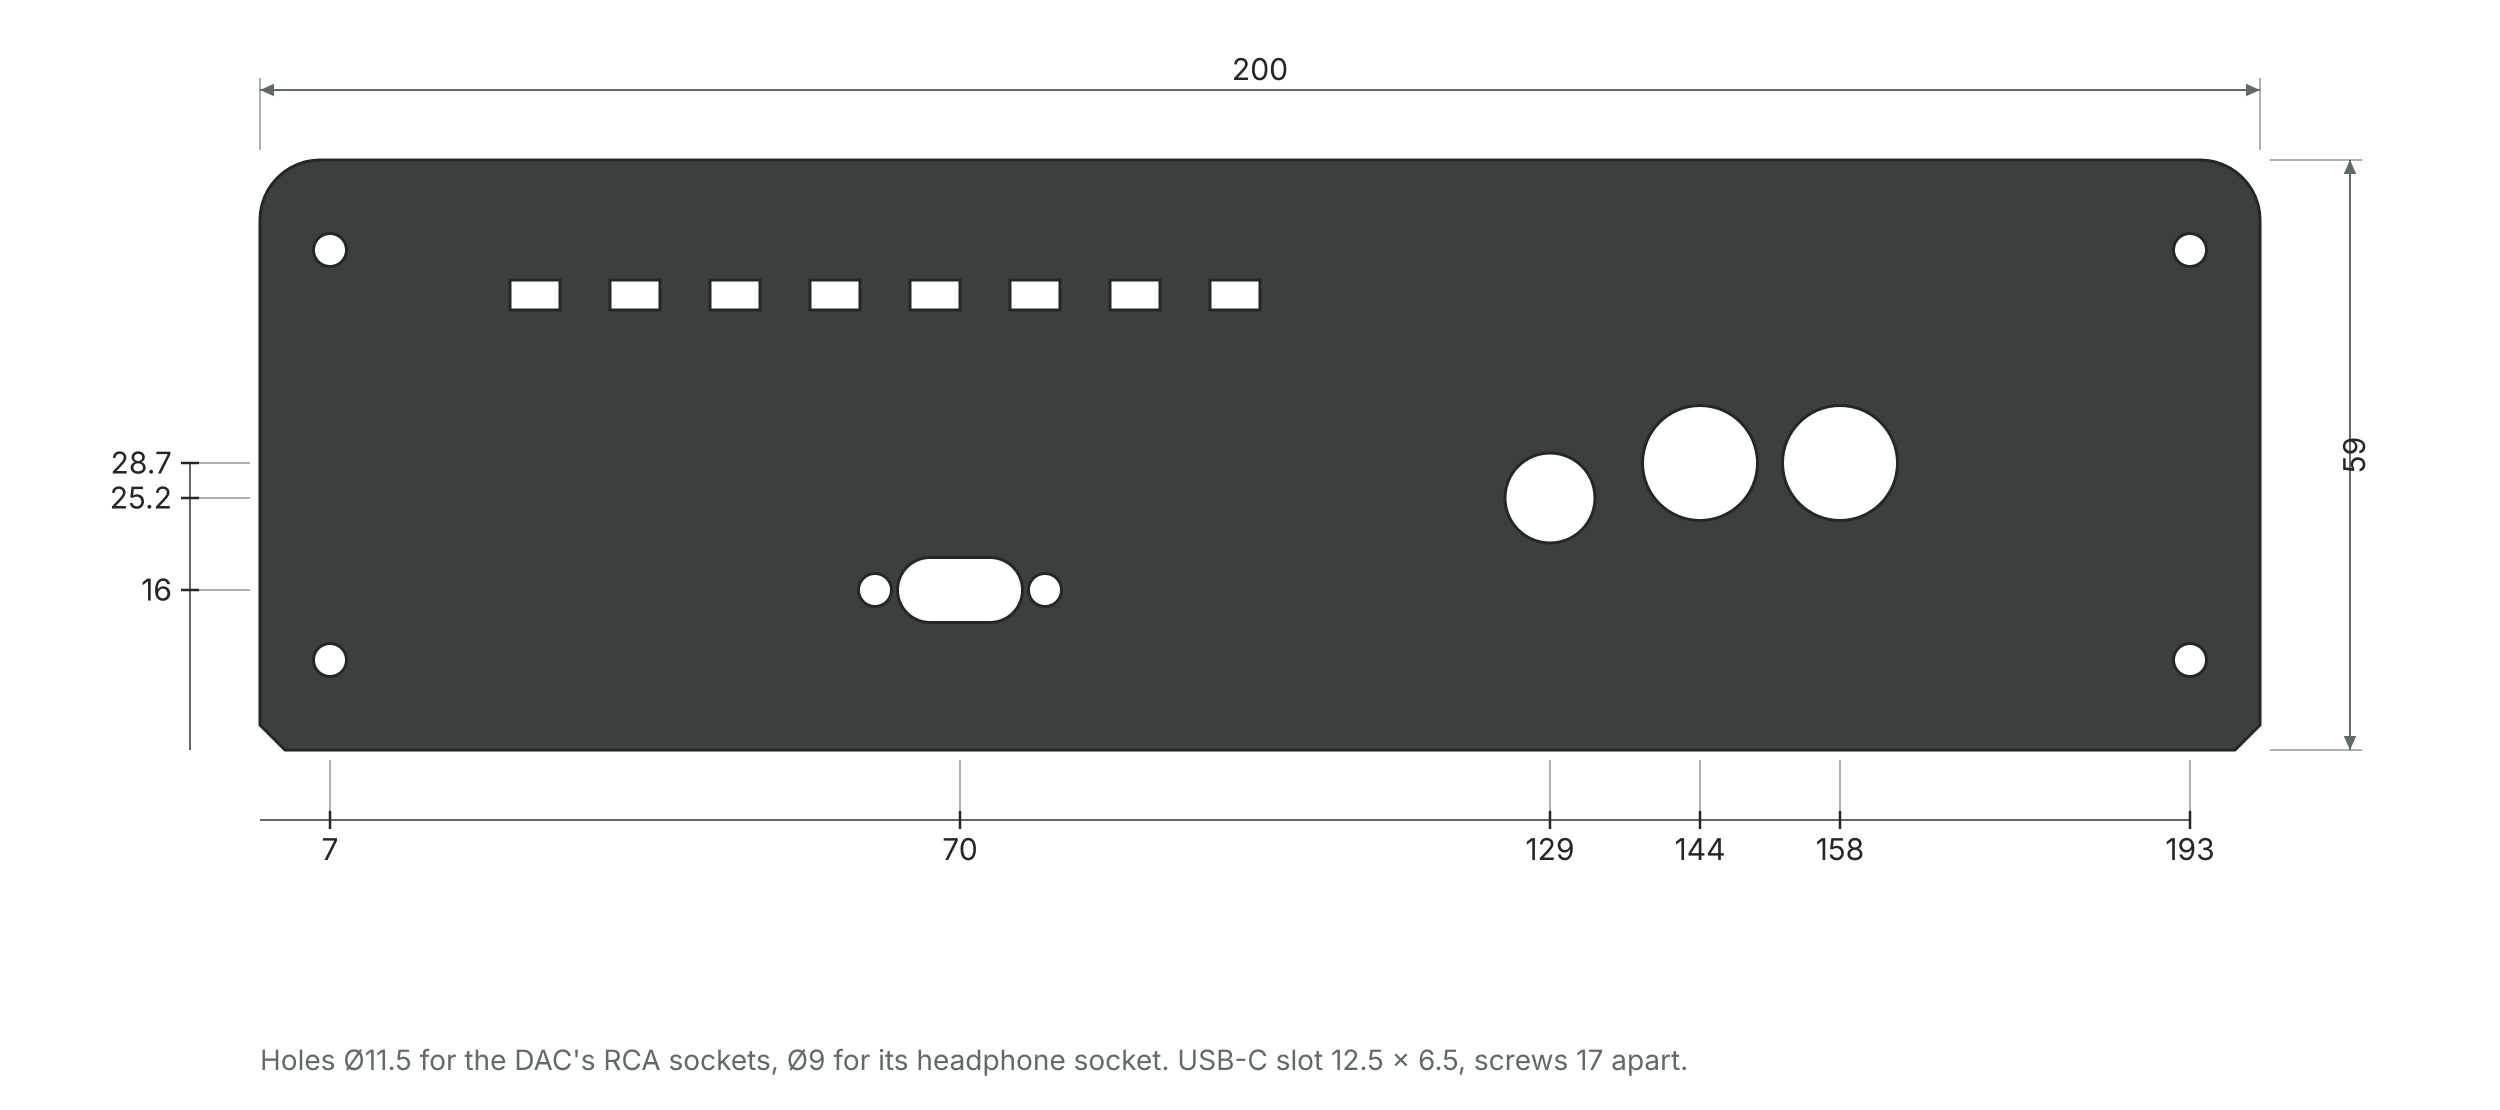
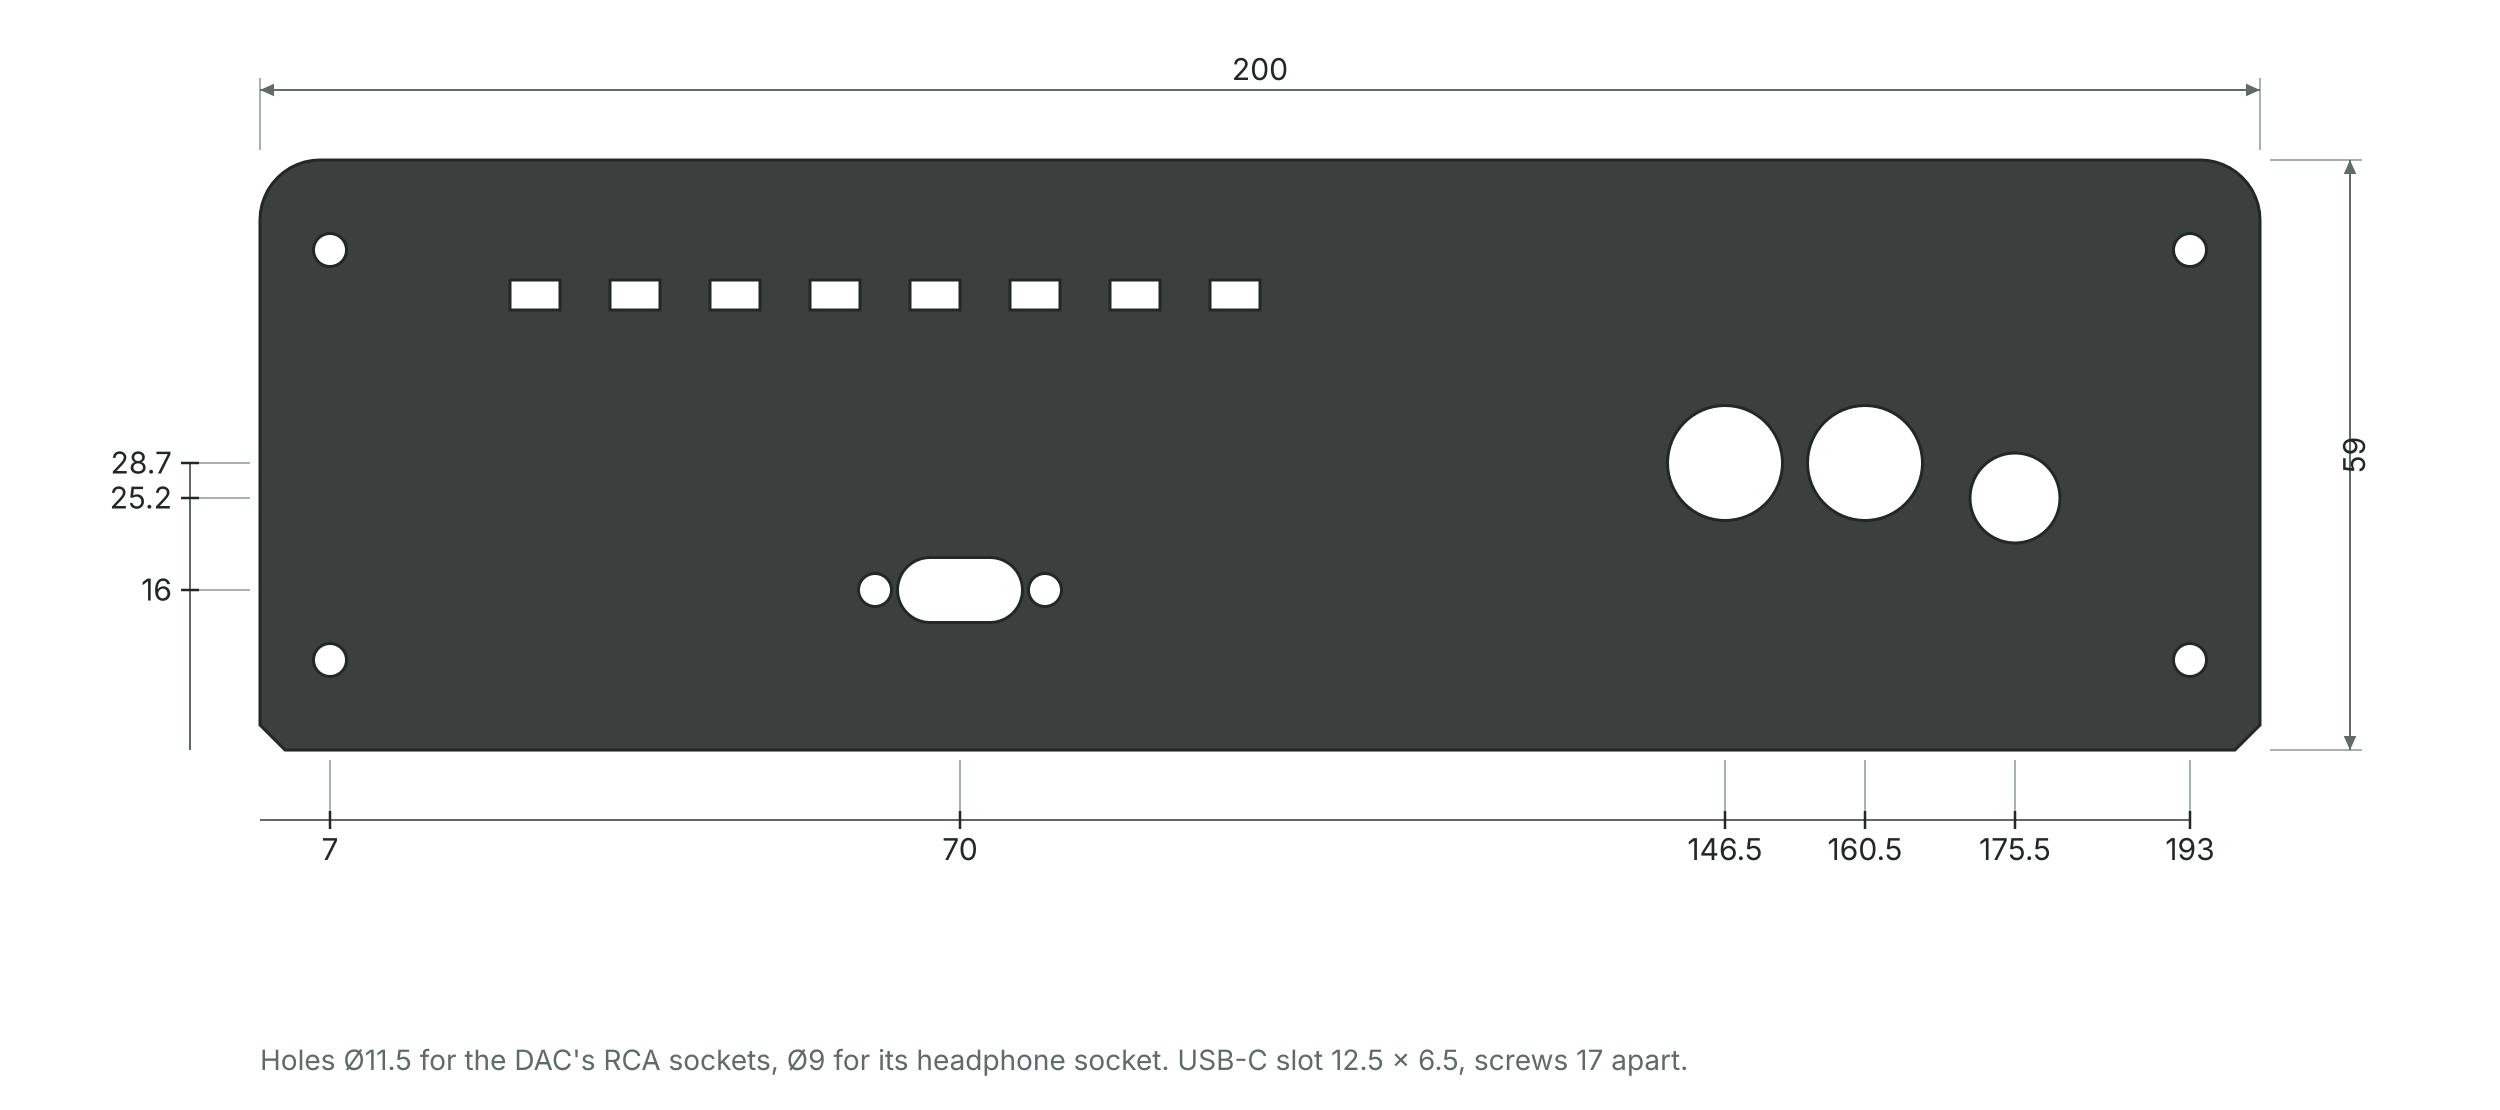
<svg xmlns="http://www.w3.org/2000/svg" width="250mm" height="111mm" viewBox="0 0 250 111">
  <rect width="250" height="111" fill="#ffffff" />
  <polygon points="28.5,75 223.5,75 226,72.5 226,22 225.95,21.22 225.8,20.45 225.54,19.7 225.2,19 224.76,18.35 224.24,17.76 223.65,17.24 223,16.8 222.3,16.46 221.55,16.2 220.78,16.05 220,16 32,16 31.22,16.05 30.45,16.2 29.7,16.46 29,16.8 28.35,17.24 27.76,17.76 27.24,18.35 26.8,19 26.46,19.7 26.2,20.45 26.05,21.22 26,22 26,72.5" fill="#3b403e" stroke="#222826" stroke-width="0.3" />
-   <circle cx="184" cy="46.3" r="5.75" fill="#ffffff" stroke="#222826" stroke-width="0.3" />
-   <circle cx="170" cy="46.3" r="5.75" fill="#ffffff" stroke="#222826" stroke-width="0.3" />
-   <circle cx="155" cy="49.8" r="4.5" fill="#ffffff" stroke="#222826" stroke-width="0.3" />
+   <circle cx="172.5" cy="46.3" r="5.75" fill="#ffffff" stroke="#222826" stroke-width="0.3" />
+   <circle cx="186.5" cy="46.3" r="5.75" fill="#ffffff" stroke="#222826" stroke-width="0.3" />
+   <circle cx="201.5" cy="49.8" r="4.5" fill="#ffffff" stroke="#222826" stroke-width="0.3" />
  <rect x="89.75" y="55.75" width="12.5" height="6.5" rx="3.25" fill="#ffffff" stroke="#222826" stroke-width="0.3" />
  <circle cx="87.5" cy="59" r="1.65" fill="#ffffff" stroke="#222826" stroke-width="0.3" />
  <circle cx="104.5" cy="59" r="1.65" fill="#ffffff" stroke="#222826" stroke-width="0.3" />
  <rect x="121" y="28" width="5" height="3" rx="0" fill="#ffffff" stroke="#222826" stroke-width="0.3" />
  <rect x="111" y="28" width="5" height="3" rx="0" fill="#ffffff" stroke="#222826" stroke-width="0.3" />
  <rect x="101" y="28" width="5" height="3" rx="0" fill="#ffffff" stroke="#222826" stroke-width="0.3" />
  <rect x="91" y="28" width="5" height="3" rx="0" fill="#ffffff" stroke="#222826" stroke-width="0.3" />
  <rect x="81" y="28" width="5" height="3" rx="0" fill="#ffffff" stroke="#222826" stroke-width="0.3" />
  <rect x="71" y="28" width="5" height="3" rx="0" fill="#ffffff" stroke="#222826" stroke-width="0.3" />
  <rect x="61" y="28" width="5" height="3" rx="0" fill="#ffffff" stroke="#222826" stroke-width="0.3" />
  <rect x="51" y="28" width="5" height="3" rx="0" fill="#ffffff" stroke="#222826" stroke-width="0.3" />
  <circle cx="33" cy="66" r="1.65" fill="#ffffff" stroke="#222826" stroke-width="0.3" />
  <circle cx="33" cy="25" r="1.65" fill="#ffffff" stroke="#222826" stroke-width="0.3" />
  <circle cx="219" cy="66" r="1.65" fill="#ffffff" stroke="#222826" stroke-width="0.3" />
  <circle cx="219" cy="25" r="1.65" fill="#ffffff" stroke="#222826" stroke-width="0.3" />
  <line x1="26" y1="15" x2="26" y2="7.8" stroke="#a9b1ad" stroke-width="0.2" />
  <line x1="226" y1="15" x2="226" y2="7.8" stroke="#a9b1ad" stroke-width="0.2" />
  <line x1="26" y1="9" x2="226" y2="9" stroke="#5f6b66" stroke-width="0.2" />
  <polygon points="26,9 27.4,9.63 27.4,8.37" fill="#5f6b66" />
  <polygon points="226,9 224.6,8.37 224.6,9.63" fill="#5f6b66" />
  <text x="126" y="8" font-size="3" text-anchor="middle" fill="#222826" font-weight="400" style="font-family:system-ui,-apple-system,'Segoe UI',sans-serif">200</text>
  <line x1="227" y1="75" x2="236.2" y2="75" stroke="#a9b1ad" stroke-width="0.2" />
  <line x1="227" y1="16" x2="236.2" y2="16" stroke="#a9b1ad" stroke-width="0.2" />
  <line x1="235" y1="75" x2="235" y2="16" stroke="#5f6b66" stroke-width="0.2" />
  <polygon points="235,75 235.63,73.6 234.37,73.6" fill="#5f6b66" />
  <polygon points="235,16 234.37,17.4 235.63,17.4" fill="#5f6b66" />
  <text x="236.5" y="45.5" font-size="3" text-anchor="middle" fill="#222826" style="font-family:system-ui,-apple-system,'Segoe UI',sans-serif" transform="rotate(-90 236.5 45.5)">59</text>
  <line x1="26" y1="82" x2="219" y2="82" stroke="#5f6b66" stroke-width="0.2" />
  <line x1="33" y1="76" x2="33" y2="82" stroke="#a9b1ad" stroke-width="0.2" />
  <line x1="33" y1="81.1" x2="33" y2="82.9" stroke="#222826" stroke-width="0.25" />
  <text x="33" y="86" font-size="3" text-anchor="middle" fill="#222826" font-weight="400" style="font-family:system-ui,-apple-system,'Segoe UI',sans-serif">7</text>
  <line x1="96" y1="76" x2="96" y2="82" stroke="#a9b1ad" stroke-width="0.2" />
  <line x1="96" y1="81.1" x2="96" y2="82.9" stroke="#222826" stroke-width="0.25" />
  <text x="96" y="86" font-size="3" text-anchor="middle" fill="#222826" font-weight="400" style="font-family:system-ui,-apple-system,'Segoe UI',sans-serif">70</text>
-   <line x1="155" y1="76" x2="155" y2="82" stroke="#a9b1ad" stroke-width="0.2" />
-   <line x1="155" y1="81.1" x2="155" y2="82.9" stroke="#222826" stroke-width="0.25" />
-   <text x="155" y="86" font-size="3" text-anchor="middle" fill="#222826" font-weight="400" style="font-family:system-ui,-apple-system,'Segoe UI',sans-serif">129</text>
-   <line x1="170" y1="76" x2="170" y2="82" stroke="#a9b1ad" stroke-width="0.2" />
-   <line x1="170" y1="81.1" x2="170" y2="82.9" stroke="#222826" stroke-width="0.25" />
-   <text x="170" y="86" font-size="3" text-anchor="middle" fill="#222826" font-weight="400" style="font-family:system-ui,-apple-system,'Segoe UI',sans-serif">144</text>
-   <line x1="184" y1="76" x2="184" y2="82" stroke="#a9b1ad" stroke-width="0.2" />
-   <line x1="184" y1="81.1" x2="184" y2="82.9" stroke="#222826" stroke-width="0.25" />
-   <text x="184" y="86" font-size="3" text-anchor="middle" fill="#222826" font-weight="400" style="font-family:system-ui,-apple-system,'Segoe UI',sans-serif">158</text>
+   <line x1="172.5" y1="76" x2="172.5" y2="82" stroke="#a9b1ad" stroke-width="0.2" />
+   <line x1="172.5" y1="81.1" x2="172.5" y2="82.9" stroke="#222826" stroke-width="0.25" />
+   <text x="172.5" y="86" font-size="3" text-anchor="middle" fill="#222826" font-weight="400" style="font-family:system-ui,-apple-system,'Segoe UI',sans-serif">146.5</text>
+   <line x1="186.5" y1="76" x2="186.5" y2="82" stroke="#a9b1ad" stroke-width="0.2" />
+   <line x1="186.5" y1="81.1" x2="186.5" y2="82.9" stroke="#222826" stroke-width="0.25" />
+   <text x="186.5" y="86" font-size="3" text-anchor="middle" fill="#222826" font-weight="400" style="font-family:system-ui,-apple-system,'Segoe UI',sans-serif">160.5</text>
+   <line x1="201.5" y1="76" x2="201.5" y2="82" stroke="#a9b1ad" stroke-width="0.2" />
+   <line x1="201.5" y1="81.1" x2="201.5" y2="82.9" stroke="#222826" stroke-width="0.25" />
+   <text x="201.5" y="86" font-size="3" text-anchor="middle" fill="#222826" font-weight="400" style="font-family:system-ui,-apple-system,'Segoe UI',sans-serif">175.5</text>
  <line x1="219" y1="76" x2="219" y2="82" stroke="#a9b1ad" stroke-width="0.2" />
  <line x1="219" y1="81.1" x2="219" y2="82.9" stroke="#222826" stroke-width="0.25" />
  <text x="219" y="86" font-size="3" text-anchor="middle" fill="#222826" font-weight="400" style="font-family:system-ui,-apple-system,'Segoe UI',sans-serif">193</text>
  <line x1="19" y1="75" x2="19" y2="46.3" stroke="#5f6b66" stroke-width="0.2" />
  <line x1="25" y1="59" x2="19" y2="59" stroke="#a9b1ad" stroke-width="0.2" />
  <line x1="18.1" y1="59" x2="19.9" y2="59" stroke="#222826" stroke-width="0.25" />
  <text x="17.2" y="60.05" font-size="3" text-anchor="end" fill="#222826" font-weight="400" style="font-family:system-ui,-apple-system,'Segoe UI',sans-serif">16</text>
  <line x1="25" y1="49.8" x2="19" y2="49.8" stroke="#a9b1ad" stroke-width="0.2" />
  <line x1="18.1" y1="49.8" x2="19.9" y2="49.8" stroke="#222826" stroke-width="0.25" />
  <text x="17.2" y="50.85" font-size="3" text-anchor="end" fill="#222826" font-weight="400" style="font-family:system-ui,-apple-system,'Segoe UI',sans-serif">25.2</text>
  <line x1="25" y1="46.3" x2="19" y2="46.3" stroke="#a9b1ad" stroke-width="0.2" />
  <line x1="18.1" y1="46.3" x2="19.9" y2="46.3" stroke="#222826" stroke-width="0.25" />
  <text x="17.2" y="47.35" font-size="3" text-anchor="end" fill="#222826" font-weight="400" style="font-family:system-ui,-apple-system,'Segoe UI',sans-serif">28.7</text>
  <text x="26" y="107" font-size="2.8" text-anchor="start" fill="#5f6b66" font-weight="400" style="font-family:system-ui,-apple-system,'Segoe UI',sans-serif">Holes Ø11.5 for the DAC's RCA sockets, Ø9 for its headphone socket. USB-C slot 12.5 × 6.5, screws 17 apart.</text>
</svg>
